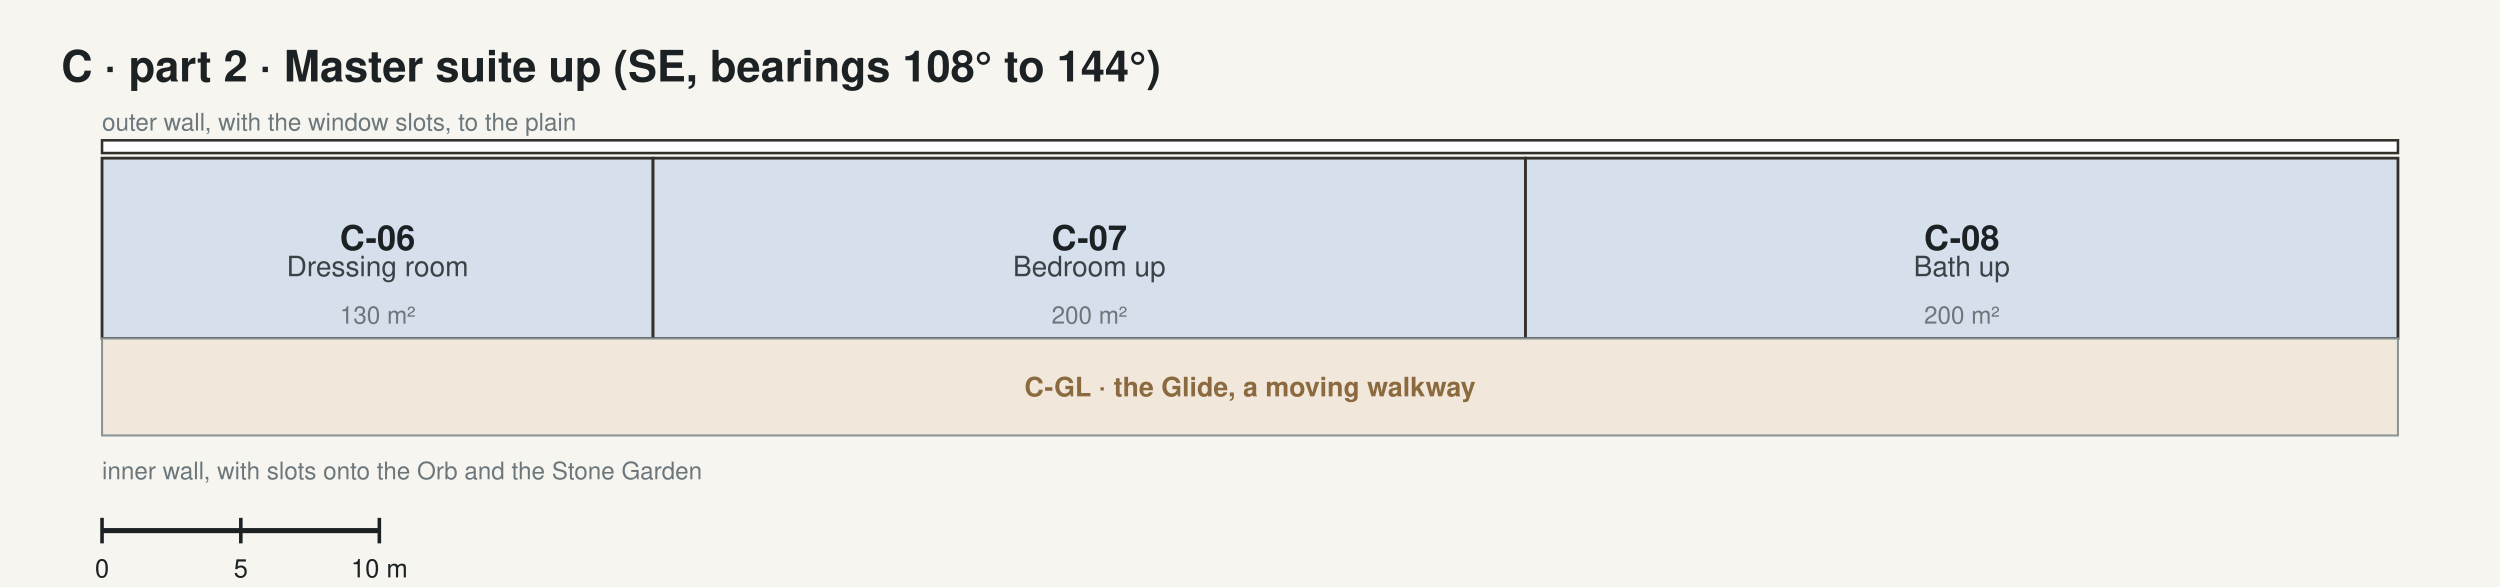
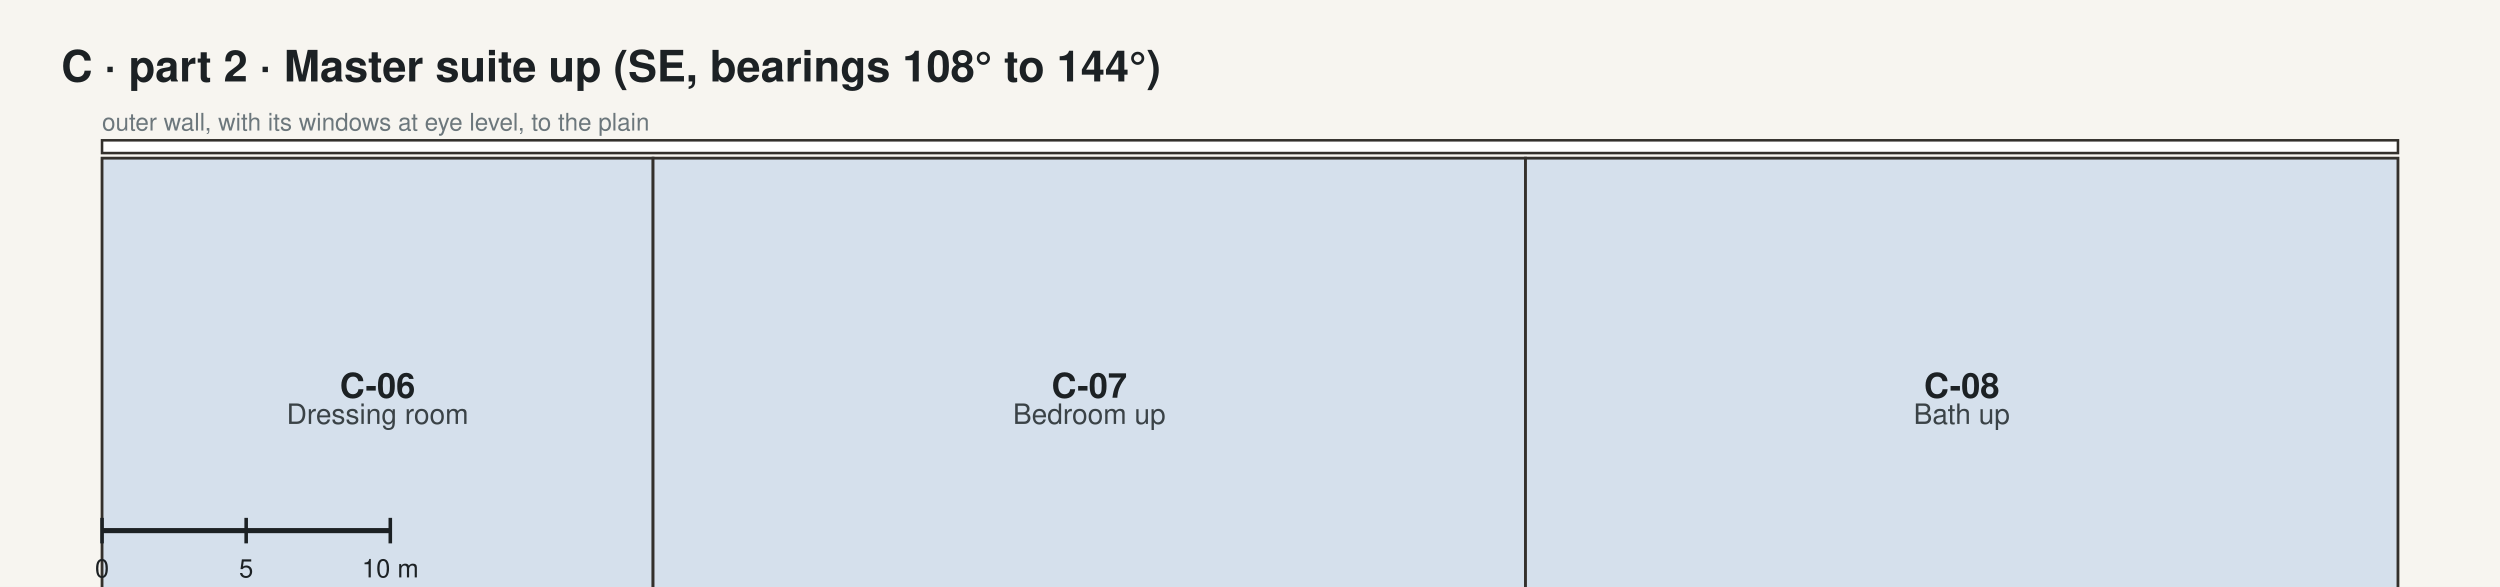
<svg xmlns="http://www.w3.org/2000/svg" viewBox="0 0 980 230" width="980" height="230" font-family="Helvetica, Arial, sans-serif">
  <rect width="980" height="230" fill="#F7F5F0" />
  <text x="24.0" y="26.0" font-size="17.0" font-weight="700" fill="#1C2124" text-anchor="start" dominant-baseline="middle">C · part 2 · Master suite up (SE, bearings 108° to 144°)</text>
  <rect x="40.0" y="55.0" width="900.0" height="5" fill="#FFFFFF" stroke="#33302C" />
-   <text x="40.0" y="48.0" font-size="9.5" font-weight="400" fill="#6C777C" text-anchor="start" dominant-baseline="middle">outer wall, with the window slots, to the plain</text>
-   <polygon data-code="C-06" points="40.0,62.0 256.0,62.0 256.0,132.7 40.0,132.7" fill="#D5E0EC" fill-opacity="1.00" stroke="#33302C" stroke-width="1.10" />
-   <text x="148.0" y="93.3" font-size="13.5" font-weight="700" fill="#1C2124" text-anchor="middle" dominant-baseline="middle">C-06</text>
-   <text x="148.0" y="104.6" font-size="11.0" font-weight="400" fill="#3A4246" text-anchor="middle" dominant-baseline="middle">Dressing room</text>
-   <text x="148.0" y="123.7" font-size="9.5" font-weight="400" fill="#6C777C" text-anchor="middle" dominant-baseline="middle">130 m²</text>
-   <polygon data-code="C-07" points="256.0,62.0 598.0,62.0 598.0,132.7 256.0,132.7" fill="#D5E0EC" fill-opacity="1.00" stroke="#33302C" stroke-width="1.10" />
-   <text x="427.0" y="93.3" font-size="13.5" font-weight="700" fill="#1C2124" text-anchor="middle" dominant-baseline="middle">C-07</text>
-   <text x="427.0" y="104.6" font-size="11.0" font-weight="400" fill="#3A4246" text-anchor="middle" dominant-baseline="middle">Bedroom up</text>
-   <text x="427.0" y="123.7" font-size="9.5" font-weight="400" fill="#6C777C" text-anchor="middle" dominant-baseline="middle">200 m²</text>
-   <polygon data-code="C-08" points="598.0,62.0 940.0,62.0 940.0,132.7 598.0,132.7" fill="#D5E0EC" fill-opacity="1.00" stroke="#33302C" stroke-width="1.10" />
-   <text x="769.0" y="93.3" font-size="13.5" font-weight="700" fill="#1C2124" text-anchor="middle" dominant-baseline="middle">C-08</text>
-   <text x="769.0" y="104.6" font-size="11.0" font-weight="400" fill="#3A4246" text-anchor="middle" dominant-baseline="middle">Bath up</text>
-   <text x="769.0" y="123.7" font-size="9.5" font-weight="400" fill="#6C777C" text-anchor="middle" dominant-baseline="middle">200 m²</text>
-   <polygon points="40.0,132.7 940.0,132.7 940.0,170.7 40.0,170.7" fill="#F1E7DA" fill-opacity="1.00" stroke="#8A9395" stroke-width="0.80" />
-   <text x="490.0" y="151.7" font-size="10.5" font-weight="700" fill="#8A6A3E" text-anchor="middle" dominant-baseline="middle">C-GL · the Glide, a moving walkway</text>
-   <text x="40.0" y="184.7" font-size="9.5" font-weight="400" fill="#6C777C" text-anchor="start" dominant-baseline="middle">inner wall, with slots onto the Orb and the Stone Garden</text>
-   <line x1="40.0" y1="208.0" x2="148.7" y2="208.0" stroke="#1C2124" stroke-width="2" />
+   <text x="40.0" y="48.0" font-size="9.5" font-weight="400" fill="#6C777C" text-anchor="start" dominant-baseline="middle">outer wall, with its windows at eye level, to the plain</text>
+   <polygon data-code="C-06" points="40.0,62.0 256.0,62.0 256.0,248.5 40.0,248.5" fill="#D5E0EC" fill-opacity="1.00" stroke="#33302C" stroke-width="1.10" />
+   <text x="148.0" y="151.2" font-size="13.5" font-weight="700" fill="#1C2124" text-anchor="middle" dominant-baseline="middle">C-06</text>
+   <text x="148.0" y="162.5" font-size="11.0" font-weight="400" fill="#3A4246" text-anchor="middle" dominant-baseline="middle">Dressing room</text>
+   <text x="148.0" y="239.5" font-size="9.5" font-weight="400" fill="#6C777C" text-anchor="middle" dominant-baseline="middle">320 m²</text>
+   <polygon data-code="C-07" points="256.0,62.0 598.0,62.0 598.0,248.5 256.0,248.5" fill="#D5E0EC" fill-opacity="1.00" stroke="#33302C" stroke-width="1.10" />
+   <text x="427.0" y="151.2" font-size="13.5" font-weight="700" fill="#1C2124" text-anchor="middle" dominant-baseline="middle">C-07</text>
+   <text x="427.0" y="162.5" font-size="11.0" font-weight="400" fill="#3A4246" text-anchor="middle" dominant-baseline="middle">Bedroom up</text>
+   <text x="427.0" y="239.5" font-size="9.5" font-weight="400" fill="#6C777C" text-anchor="middle" dominant-baseline="middle">500 m²</text>
+   <polygon data-code="C-08" points="598.0,62.0 940.0,62.0 940.0,248.5 598.0,248.5" fill="#D5E0EC" fill-opacity="1.00" stroke="#33302C" stroke-width="1.10" />
+   <text x="769.0" y="151.2" font-size="13.5" font-weight="700" fill="#1C2124" text-anchor="middle" dominant-baseline="middle">C-08</text>
+   <text x="769.0" y="162.5" font-size="11.0" font-weight="400" fill="#3A4246" text-anchor="middle" dominant-baseline="middle">Bath up</text>
+   <text x="769.0" y="239.5" font-size="9.5" font-weight="400" fill="#6C777C" text-anchor="middle" dominant-baseline="middle">500 m²</text>
+   <polygon points="40.0,248.5 940.0,248.5 940.0,288.0 40.0,288.0" fill="#F1E7DA" fill-opacity="1.00" stroke="#8A9395" stroke-width="0.80" />
+   <text x="490.0" y="268.2" font-size="10.5" font-weight="700" fill="#8A6A3E" text-anchor="middle" dominant-baseline="middle">C-GL · the Glide, a moving walkway</text>
+   <text x="40.0" y="302.0" font-size="9.5" font-weight="400" fill="#6C777C" text-anchor="start" dominant-baseline="middle">inner wall, with windows onto the Orb and the Stone Garden</text>
+   <line x1="40.0" y1="208.0" x2="153.0" y2="208.0" stroke="#1C2124" stroke-width="2" />
  <line x1="40.0" y1="203.0" x2="40.0" y2="213.0" stroke="#1C2124" stroke-width="1.4" />
-   <line x1="94.4" y1="203.0" x2="94.4" y2="213.0" stroke="#1C2124" stroke-width="1.4" />
-   <line x1="148.7" y1="203.0" x2="148.7" y2="213.0" stroke="#1C2124" stroke-width="1.4" />
+   <line x1="96.5" y1="203.0" x2="96.5" y2="213.0" stroke="#1C2124" stroke-width="1.4" />
+   <line x1="153.0" y1="203.0" x2="153.0" y2="213.0" stroke="#1C2124" stroke-width="1.4" />
  <text x="40.0" y="223.0" font-size="10.0" font-weight="400" fill="#1C2124" text-anchor="middle" dominant-baseline="middle">0</text>
-   <text x="94.4" y="223.0" font-size="10.0" font-weight="400" fill="#1C2124" text-anchor="middle" dominant-baseline="middle">5</text>
-   <text x="148.7" y="223.0" font-size="10.0" font-weight="400" fill="#1C2124" text-anchor="middle" dominant-baseline="middle">10 m</text>
+   <text x="96.5" y="223.0" font-size="10.0" font-weight="400" fill="#1C2124" text-anchor="middle" dominant-baseline="middle">5</text>
+   <text x="153.0" y="223.0" font-size="10.0" font-weight="400" fill="#1C2124" text-anchor="middle" dominant-baseline="middle">10 m</text>
</svg>
